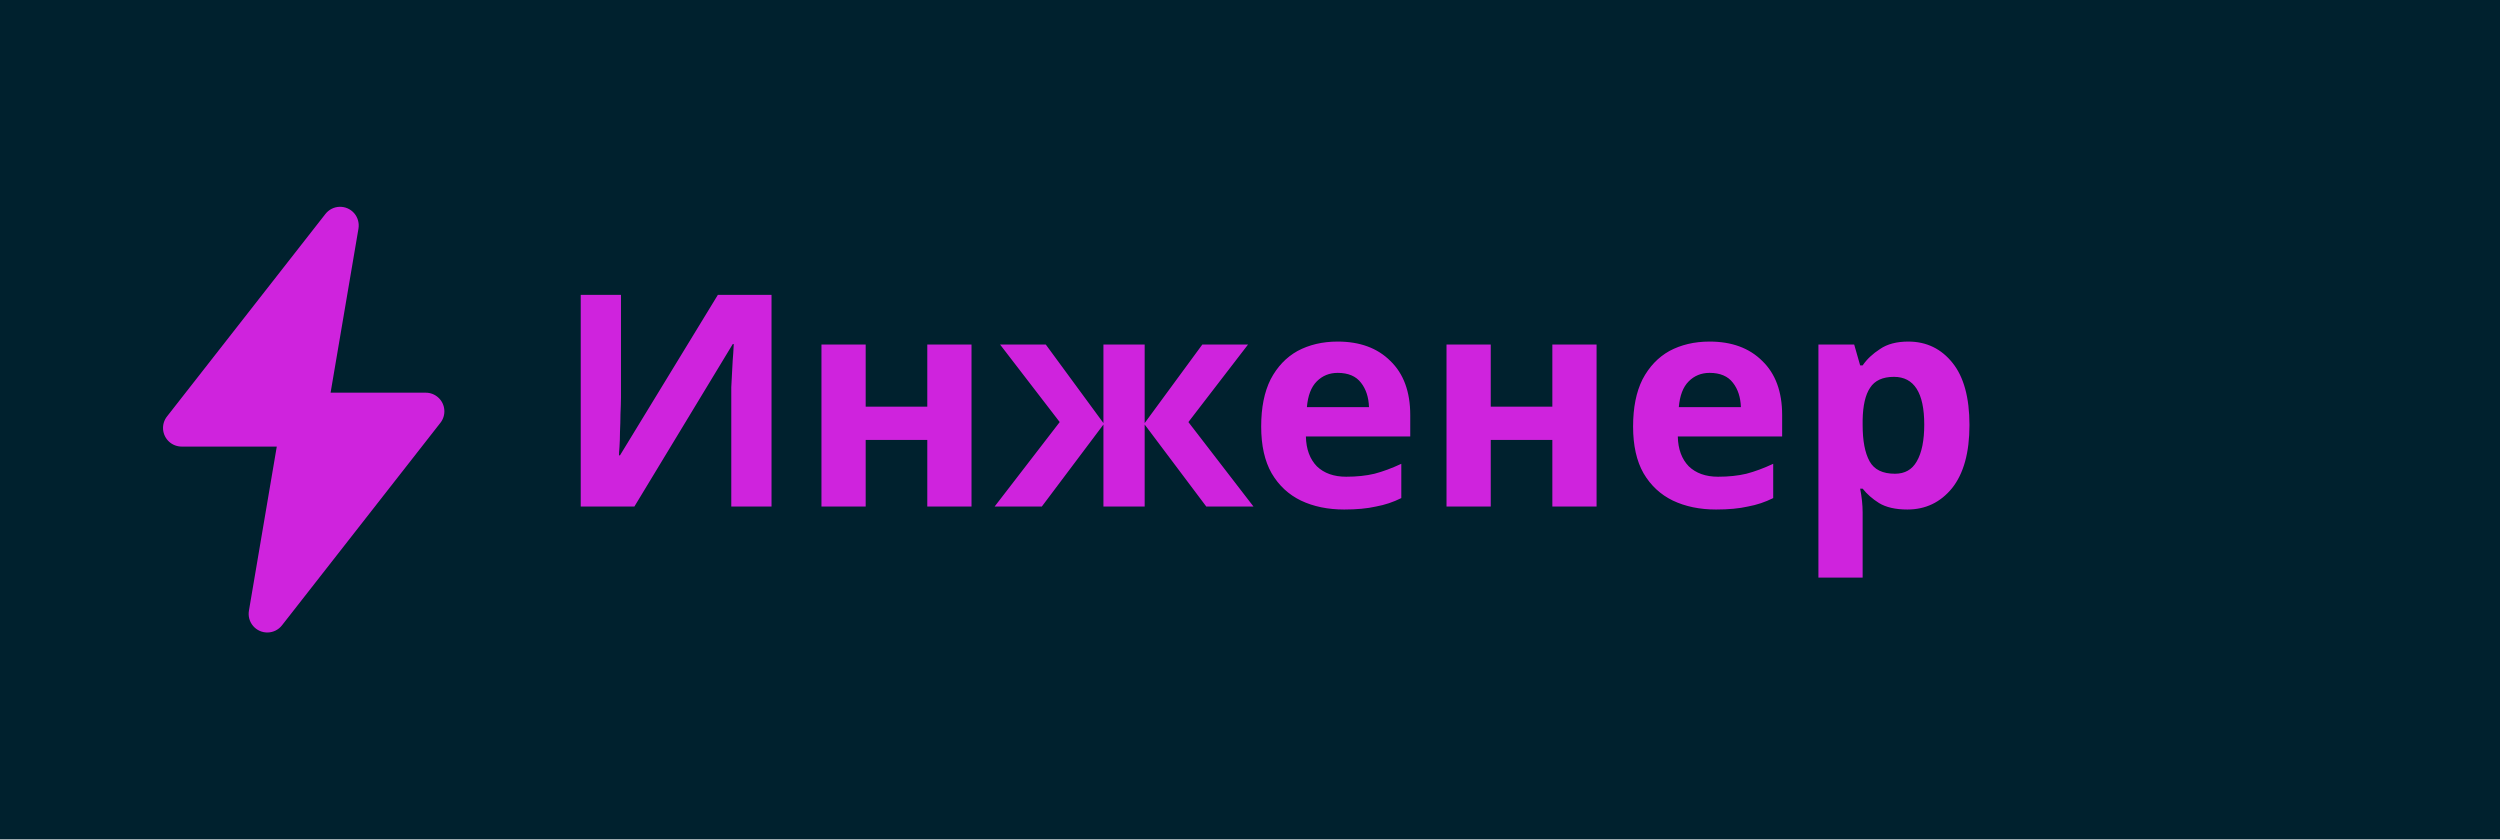
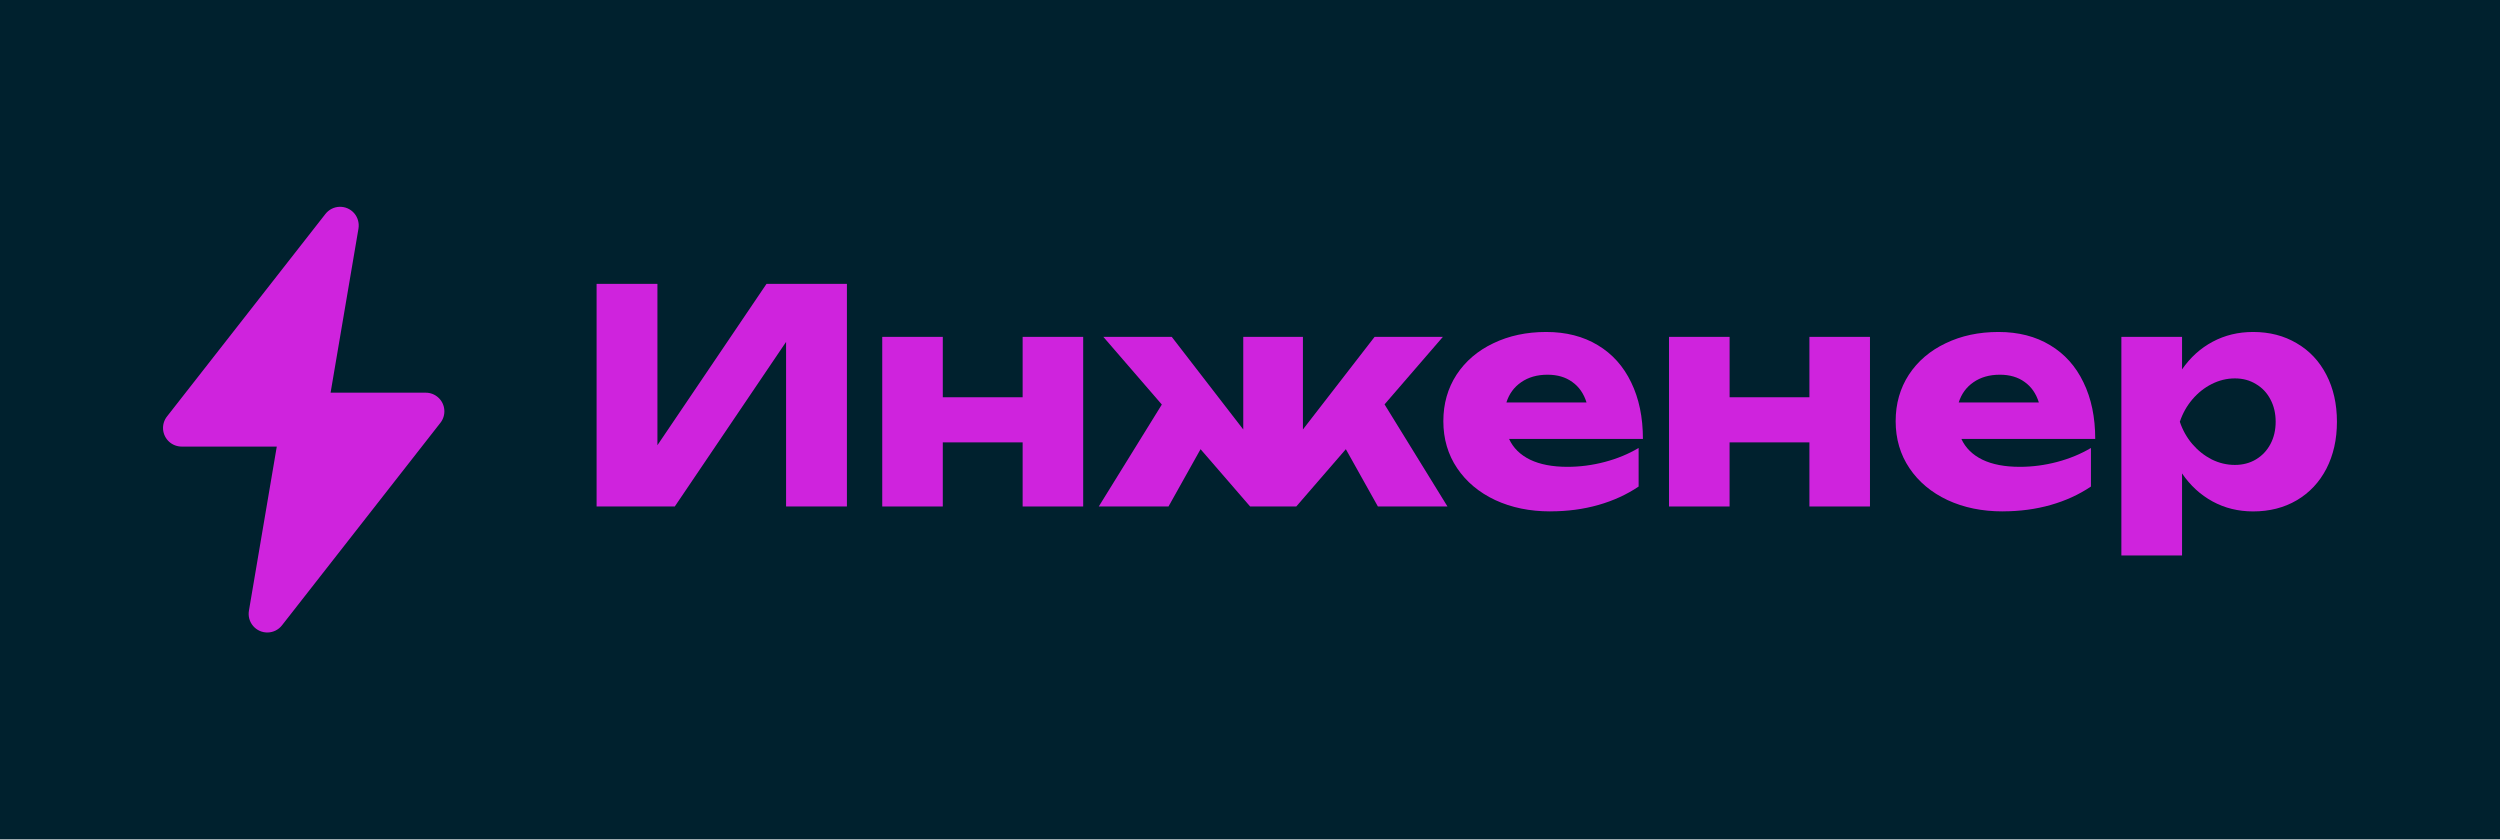
<svg xmlns="http://www.w3.org/2000/svg" width="83.4" height="28" role="img" aria-label="SPIGOTMC" version="1.1" id="svg14" xml:space="preserve">
  <defs id="defs18" />
  <rect width="83.4" height="28" fill="#ff6a00" id="rect1912" style="fill:#00212e;fill-opacity:1;stroke-width:0.855" x="0" y="0" />
  <g fill="#ffffff" text-anchor="middle" font-family="Verdana, Geneva, 'DejaVu Sans', sans-serif" text-rendering="geometricPrecision" font-size="100px" id="g12" transform="matrix(1.060828,0,0,1.060828,32.50909,4.938779)" style="fill:#cf23dd;fill-opacity:1">
-     <text xml:space="preserve" style="font-style:normal;font-variant:normal;font-weight:bold;font-stretch:normal;font-size:9.333px;font-family:Unbounded;-inkscape-font-specification:'Unbounded Bold';fill:#cf23dd;fill-opacity:1" x="15.308" y="11.272" id="text971">
-       <tspan id="tspan969" x="15.308" y="11.272">Инженер</tspan>
-     </text>
+     <g aria-label="Инженер" id="text971" style="font-weight:bold;font-size:9.333px;font-family:Unbounded;-inkscape-font-specification:'Unbounded Bold'">
+       <path d="m -11.884,4.272 h 1.913 v 5.073 l 3.43,-5.073 h 2.529 V 11.272 H -5.925 V 6.096 L -9.425,11.272 h -2.459 z" id="path294" />
+       <path d="M -0.997,5.938 V 7.837 H 1.514 V 5.938 H 3.418 V 11.272 H 1.514 V 9.256 H -0.997 V 11.272 H -2.901 V 5.938 Z" id="path296" />
+       <path d="M 5.891,8.066 4.052,5.938 h 2.151 l 2.249,2.912 v -2.912 h 1.876 v 2.912 l 2.254,-2.912 h 2.147 l -1.834,2.123 1.979,3.211 H 12.686 L 11.678,9.47 10.119,11.272 H 8.668 L 7.109,9.47 6.101,11.272 H 3.908 Z" id="path298" />
+       <path d="m 18.108,11.426 q -0.966,0 -1.731,-0.355 -0.765,-0.359 -1.199,-1.003 -0.434,-0.644 -0.434,-1.479 0,-0.821 0.415,-1.461 0.42,-0.639 1.157,-0.989 0.737,-0.355 1.661,-0.355 0.938,0 1.624,0.415 0.686,0.411 1.05,1.171 0.369,0.756 0.369,1.778 h -4.209 q 0.196,0.425 0.663,0.653 0.467,0.224 1.176,0.224 0.588,0 1.171,-0.154 0.583,-0.154 1.064,-0.439 v 1.213 q -0.56,0.378 -1.265,0.579 -0.705,0.201 -1.512,0.201 z m 1.139,-3.425 q -0.131,-0.42 -0.448,-0.644 -0.313,-0.229 -0.779,-0.229 -0.49,0 -0.831,0.238 -0.336,0.233 -0.462,0.635 z" id="path300" />
+       <path d="M 23.746,5.938 V 7.837 H 26.256 V 5.938 h 1.904 V 11.272 h -1.904 V 9.256 h -2.511 v 2.016 h -1.904 V 5.938 Z" id="path302" />
+       <path d="m 32.332,11.426 q -0.966,0 -1.731,-0.355 -0.765,-0.359 -1.199,-1.003 -0.434,-0.644 -0.434,-1.479 0,-0.821 0.415,-1.461 0.42,-0.639 1.157,-0.989 0.737,-0.355 1.661,-0.355 0.938,0 1.624,0.415 0.686,0.411 1.05,1.171 0.369,0.756 0.369,1.778 h -4.209 q 0.196,0.425 0.663,0.653 0.467,0.224 1.176,0.224 0.588,0 1.171,-0.154 0.583,-0.154 1.064,-0.439 v 1.213 q -0.56,0.378 -1.265,0.579 -0.705,0.201 -1.512,0.201 z M 33.471,8 Q 33.34,7.58 33.023,7.356 32.71,7.128 32.244,7.128 q -0.49,0 -0.831,0.238 -0.336,0.233 -0.462,0.635 z" id="path304" />
+       <path d="m 37.974,5.938 v 1.022 q 0.392,-0.565 0.961,-0.868 0.574,-0.308 1.274,-0.308 0.775,0 1.372,0.355 0.602,0.35 0.933,0.994 0.331,0.639 0.331,1.475 0,0.831 -0.331,1.475 -0.331,0.639 -0.933,0.994 -0.597,0.35 -1.372,0.35 -0.7,0 -1.274,-0.313 -0.574,-0.313 -0.961,-0.882 V 12.812 H 36.066 V 5.938 Z m -0.07,2.669 q 0.131,0.392 0.392,0.7 0.266,0.308 0.611,0.485 0.35,0.173 0.728,0.173 0.373,0 0.663,-0.173 0.294,-0.177 0.457,-0.485 0.163,-0.308 0.163,-0.7 0,-0.392 -0.163,-0.7 Q 40.592,7.594 40.298,7.422 40.009,7.244 39.636,7.244 q -0.378,0 -0.728,0.177 -0.345,0.173 -0.611,0.485 -0.261,0.308 -0.392,0.7 z" id="path306" />
+     </g>
    <path d="m 11.536,14.898 h 3.172 l -0.929,5.474 c -0.032,0.184 0.02,0.372 0.142,0.513 0.122,0.141 0.301,0.22 0.487,0.215 0.186,-0.005 0.361,-0.093 0.475,-0.241 l 5.283,-6.753 9.3e-5,9.7e-5 c 0.097,-0.123 0.144,-0.278 0.131,-0.434 -0.012,-0.156 -0.083,-0.302 -0.199,-0.408 -0.115,-0.106 -0.266,-0.165 -0.423,-0.164 H 16.503 L 17.433,7.627 C 17.464,7.444 17.412,7.255 17.291,7.114 17.169,6.973 16.99,6.894 16.804,6.899 c -0.186,0.005 -0.36,0.093 -0.475,0.241 l -5.283,6.753 c -0.097,0.123 -0.143,0.278 -0.131,0.434 0.013,0.156 0.084,0.301 0.199,0.407 0.115,0.106 0.266,0.164 0.423,0.164 z" id="path502" style="fill:#cf23dd;fill-opacity:1;stroke-width:0.034" transform="matrix(0.9426601,0,0,0.9426601,-35.80576,-4.65559)" />
  </g>
</svg>
